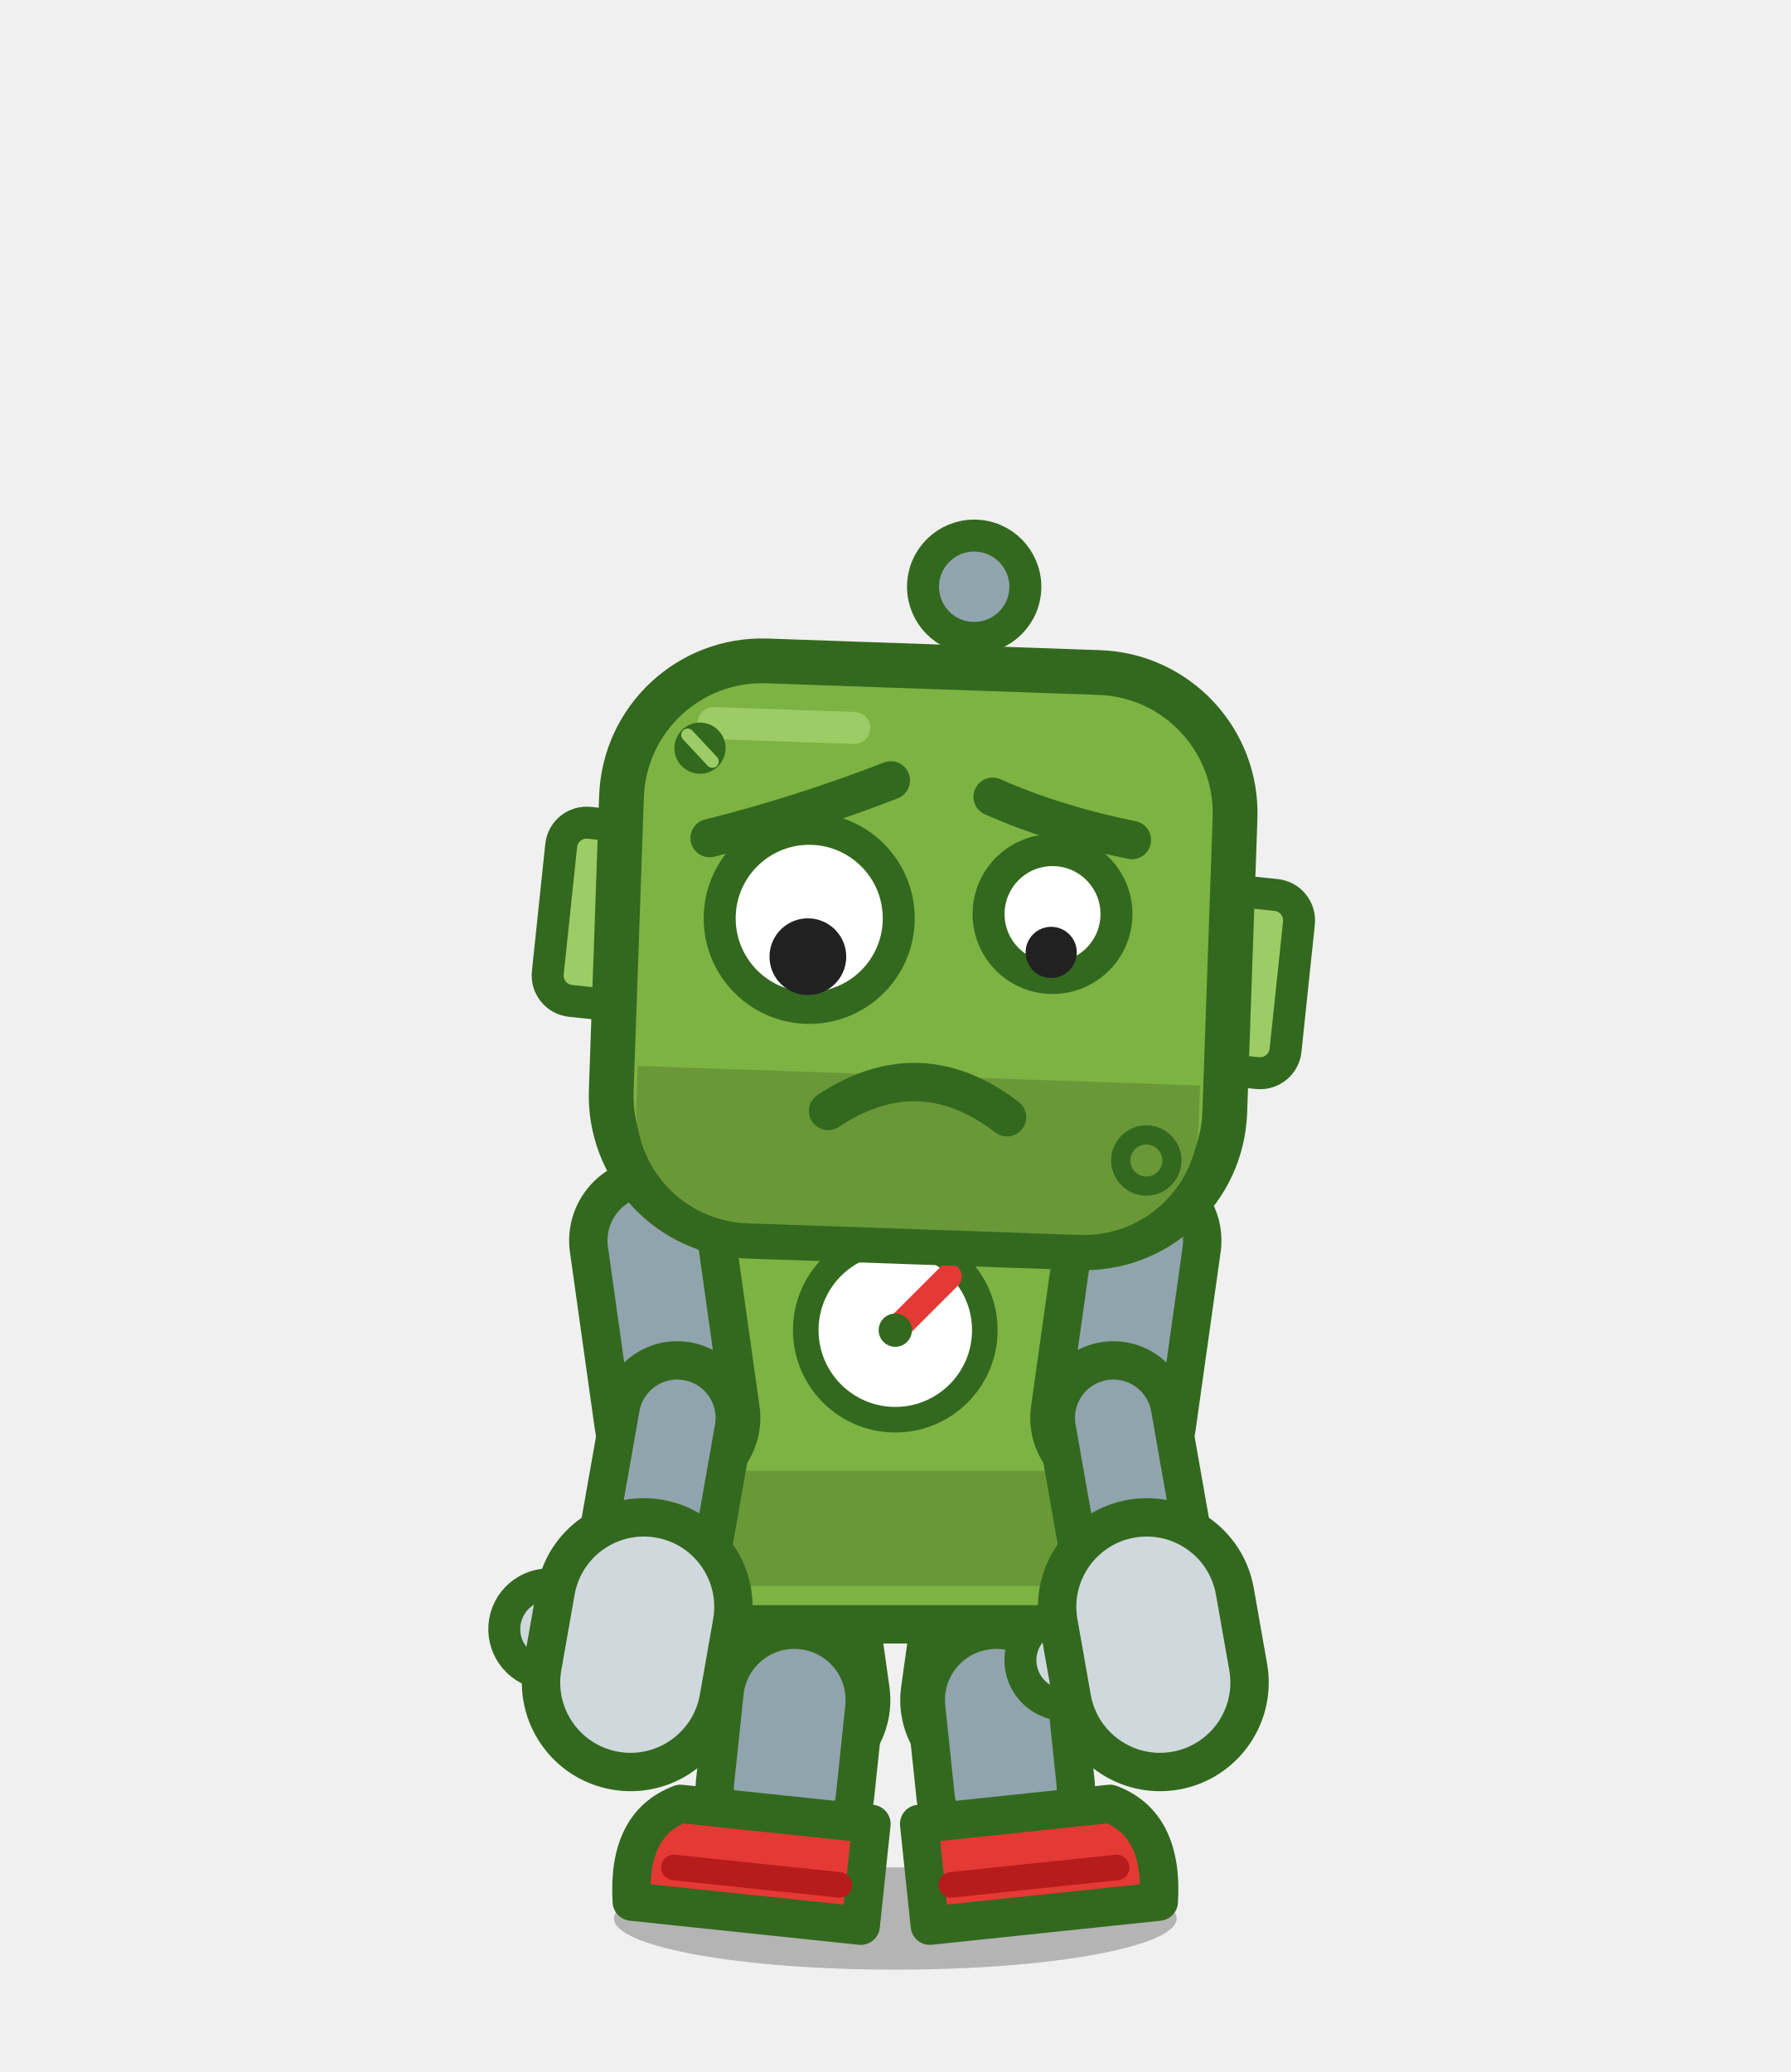
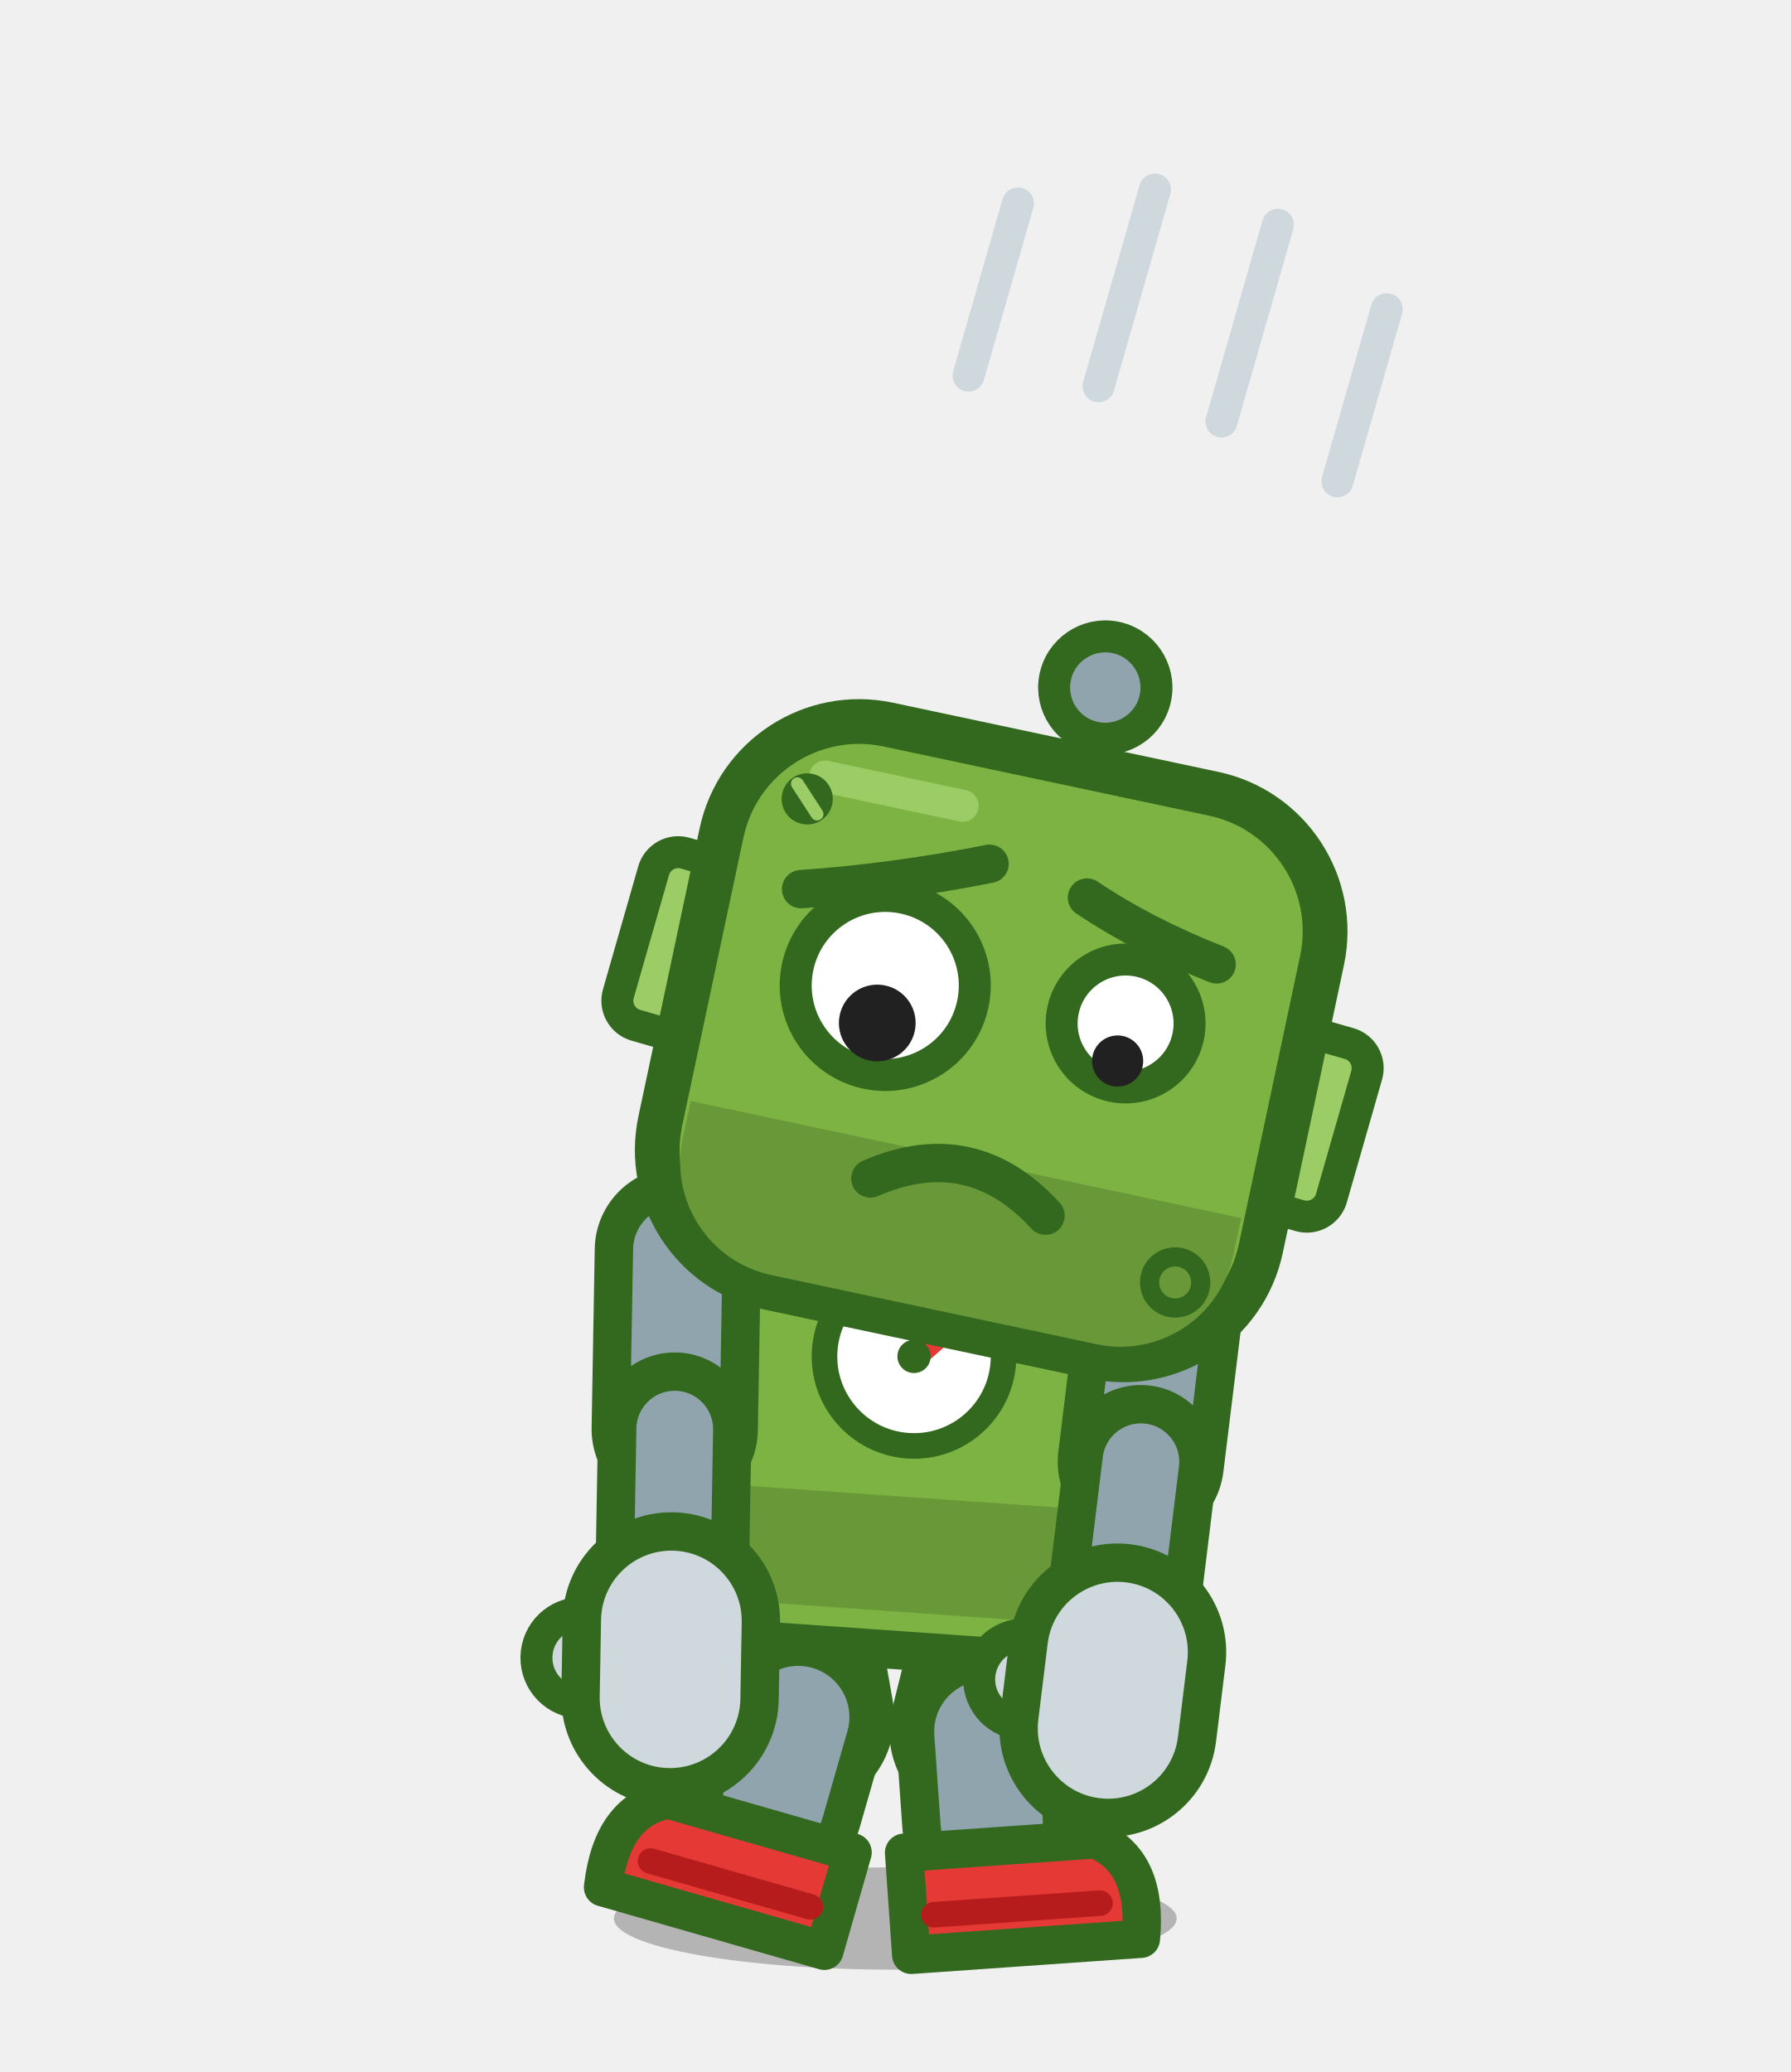
<svg xmlns="http://www.w3.org/2000/svg" viewBox="-70 -122 140 162">
  <ellipse cx="0" cy="28" rx="22" ry="4" fill="#000000" opacity="0.25" />
-   <g transform="translate(0 3) rotate(0)" />
-   <g transform="translate(0 3) rotate(0) translate(0 0) rotate(0)" />
-   <g transform="translate(0 3) rotate(0) translate(-9 0) rotate(-8)">
+   <g transform="translate(0 5) rotate(4)" />
+   <g transform="translate(0 5) rotate(4) translate(0 0) rotate(0)" />
+   <g transform="translate(0 5) rotate(4) translate(-9 0) rotate(-14)">
    <rect x="-6" y="-6" width="12" height="20" rx="6" fill="#546e7a" stroke="#33691e" stroke-width="3" stroke-linejoin="round" stroke-linecap="round" />
  </g>
-   <g transform="translate(0 3) rotate(0) translate(-9 0) rotate(-8) translate(0 8) rotate(14)">
+   <g transform="translate(0 5) rotate(4) translate(-9 0) rotate(-14) translate(0 8) rotate(26)">
    <rect x="-5.5" y="-5.5" width="11" height="18" rx="5.5" fill="#90a4ae" stroke="#33691e" stroke-width="3" stroke-linejoin="round" stroke-linecap="round" />
  </g>
-   <g transform="translate(0 3) rotate(0) translate(9 0) rotate(8)">
+   <g transform="translate(0 5) rotate(4) translate(9 0) rotate(10)">
    <rect x="-6" y="-6" width="12" height="20" rx="6" fill="#546e7a" stroke="#33691e" stroke-width="3" stroke-linejoin="round" stroke-linecap="round" />
  </g>
-   <g transform="translate(0 3) rotate(0) translate(9 0) rotate(8) translate(0 8) rotate(-14)">
+   <g transform="translate(0 5) rotate(4) translate(9 0) rotate(10) translate(0 8) rotate(-18)">
    <rect x="-5.5" y="-5.5" width="11" height="18" rx="5.5" fill="#90a4ae" stroke="#33691e" stroke-width="3" stroke-linejoin="round" stroke-linecap="round" />
  </g>
-   <g transform="translate(0 3) rotate(0) translate(-9 0) rotate(-8) translate(0 8) rotate(14) translate(0 10) rotate(0)">
+   <g transform="translate(0 5) rotate(4) translate(-9 0) rotate(-14) translate(0 8) rotate(26) translate(0 10) rotate(0)">
    <path d="M7 -1 H-8 Q-12 1 -11 7 H7 Z" fill="#e53935" stroke="#33691e" stroke-width="3" stroke-linejoin="round" stroke-linecap="round" />
    <path d="M5 4 H-8" fill="none" stroke="#b71c1c" stroke-width="2" stroke-linejoin="round" stroke-linecap="round" />
  </g>
-   <g transform="translate(0 3) rotate(0) translate(9 0) rotate(8) translate(0 8) rotate(-14) translate(0 10) rotate(0)">
+   <g transform="translate(0 5) rotate(4) translate(9 0) rotate(10) translate(0 8) rotate(-18) translate(0 10) rotate(0)">
    <path d="M-7 -1 H8 Q12 1 11 7 H-7 Z" fill="#e53935" stroke="#33691e" stroke-width="3" stroke-linejoin="round" stroke-linecap="round" />
    <path d="M-5 4 H8" fill="none" stroke="#b71c1c" stroke-width="2" stroke-linejoin="round" stroke-linecap="round" />
  </g>
-   <g transform="translate(0 3) rotate(0) translate(0 0) rotate(0)">
+   <g transform="translate(0 5) rotate(4) translate(0 0) rotate(0)">
    <rect x="-5" y="-40" width="10" height="8" rx="2" fill="#546e7a" stroke="#33691e" stroke-width="3" stroke-linejoin="round" stroke-linecap="round" />
    <path d="M-20 -34 H20 L17 -2 Q17 2 13 2 H-13 Q-17 2 -17 -2 Z" fill="#7cb342" stroke="#33691e" stroke-width="3" stroke-linejoin="round" stroke-linecap="round" />
    <path d="M-18 -10 H18 L16 -1 H-16 Z" fill="#699838" />
    <circle cx="0" cy="-21" r="7" fill="#ffffff" stroke="#33691e" stroke-width="2" stroke-linejoin="round" stroke-linecap="round" />
    <path d="M0 -21 L4.2 -25.2" fill="none" stroke="#e53935" stroke-width="2" stroke-linejoin="round" stroke-linecap="round" />
    <circle cx="0" cy="-21" r="1.3" fill="#33691e" />
    <path d="M-14 -30 H-8" fill="none" stroke="#9ccc65" stroke-width="2.5" stroke-linejoin="round" stroke-linecap="round" />
  </g>
-   <g transform="translate(0 3) rotate(0) translate(0 0) rotate(0) translate(-19 -28) rotate(-8)">
+   <g transform="translate(0 5) rotate(4) translate(0 0) rotate(0) translate(-19 -28) rotate(-3)">
    <rect x="-5" y="-5" width="10" height="24" rx="5" fill="#90a4ae" stroke="#33691e" stroke-width="3" stroke-linejoin="round" stroke-linecap="round" />
  </g>
-   <g transform="translate(0 3) rotate(0) translate(0 0) rotate(0) translate(-19 -28) rotate(-8) translate(0 14) rotate(18)">
+   <g transform="translate(0 5) rotate(4) translate(0 0) rotate(0) translate(-19 -28) rotate(-3) translate(0 14) rotate(0)">
    <rect x="-4.5" y="-4.5" width="9" height="21" rx="4.5" fill="#90a4ae" stroke="#33691e" stroke-width="3" stroke-linejoin="round" stroke-linecap="round" />
  </g>
-   <g transform="translate(0 3) rotate(0) translate(0 0) rotate(0) translate(19 -28) rotate(8)">
+   <g transform="translate(0 5) rotate(4) translate(0 0) rotate(0) translate(19 -28) rotate(3)">
    <rect x="-5" y="-5" width="10" height="24" rx="5" fill="#90a4ae" stroke="#33691e" stroke-width="3" stroke-linejoin="round" stroke-linecap="round" />
  </g>
-   <g transform="translate(0 3) rotate(0) translate(0 0) rotate(0) translate(19 -28) rotate(8) translate(0 14) rotate(-18)">
+   <g transform="translate(0 5) rotate(4) translate(0 0) rotate(0) translate(19 -28) rotate(3) translate(0 14) rotate(0)">
    <rect x="-4.5" y="-4.5" width="9" height="21" rx="4.5" fill="#90a4ae" stroke="#33691e" stroke-width="3" stroke-linejoin="round" stroke-linecap="round" />
  </g>
-   <g transform="translate(0 3) rotate(0) translate(0 0) rotate(0) translate(-19 -28) rotate(-8) translate(0 14) rotate(18) translate(0 13) rotate(0)">
+   <g transform="translate(0 5) rotate(4) translate(0 0) rotate(0) translate(-19 -28) rotate(-3) translate(0 14) rotate(0) translate(0 13) rotate(0)">
    <circle cx="-7" cy="5" r="3.5" fill="#cfd8dc" stroke="#33691e" stroke-width="2.5" stroke-linejoin="round" stroke-linecap="round" />
    <path d="M-7 2 a7 7 0 0 1 14 0 v6 a7 7 0 0 1 -14 0 Z" fill="#cfd8dc" stroke="#33691e" stroke-width="3" stroke-linejoin="round" stroke-linecap="round" />
  </g>
-   <g transform="translate(0 3) rotate(0) translate(0 0) rotate(0) translate(19 -28) rotate(8) translate(0 14) rotate(-18) translate(0 13) rotate(0)">
+   <g transform="translate(0 5) rotate(4) translate(0 0) rotate(0) translate(19 -28) rotate(3) translate(0 14) rotate(0) translate(0 13) rotate(0)">
    <circle cx="-7" cy="5" r="3.5" fill="#cfd8dc" stroke="#33691e" stroke-width="2.5" stroke-linejoin="round" stroke-linecap="round" />
    <path d="M-7 2 a7 7 0 0 1 14 0 v6 a7 7 0 0 1 -14 0 Z" fill="#cfd8dc" stroke="#33691e" stroke-width="3" stroke-linejoin="round" stroke-linecap="round" />
  </g>
-   <g transform="translate(0 3) rotate(0) translate(0 0) rotate(0) translate(0 -30) rotate(6)">
+   <g transform="translate(0 5) rotate(4) translate(0 0) rotate(0) translate(0 -26) rotate(12)">
    <g transform="translate(-32 -55)">
      <path d="M33 13 V6" fill="none" stroke="#33691e" stroke-width="3" stroke-linejoin="round" stroke-linecap="round" />
      <circle cx="33" cy="5.5" r="4" fill="#90a4ae" stroke="#33691e" stroke-width="2.5" />
      <rect x="3" y="27" width="7" height="14" rx="2" fill="#9ccc65" stroke="#33691e" stroke-width="2.5" />
      <rect x="54" y="27" width="7" height="14" rx="2" fill="#9ccc65" stroke="#33691e" stroke-width="2.5" />
      <g transform="rotate(-4 32 34)">
        <rect x="8" y="12" width="48" height="45" rx="11" fill="#7cb342" stroke="#33691e" stroke-width="3.5" />
        <path d="M10 44 H54 V47 a9 9 0 0 1 -9 9 H19 a9 9 0 0 1 -9 -9 Z" fill="#699838" />
        <path d="M15 17 H26" fill="none" stroke="#9ccc65" stroke-width="2.5" stroke-linejoin="round" stroke-linecap="round" />
        <circle cx="14" cy="19" r="2" fill="#33691e" />
        <path d="M13 18 L15 20" fill="none" stroke="#9ccc65" stroke-width="1" stroke-linejoin="round" stroke-linecap="round" />
        <circle cx="50" cy="50" r="2" fill="none" stroke="#33691e" stroke-width="1.5" />
        <g transform="translate(0 0)">
          <circle cx="23" cy="32" r="7" fill="#ffffff" stroke="#33691e" stroke-width="2.5" />
          <circle cx="23" cy="35" r="3" fill="#212121" />
          <path d="M15 26 Q22 24 29 21" fill="none" stroke="#33691e" stroke-width="3" stroke-linejoin="round" stroke-linecap="round" />
          <circle cx="42" cy="31" r="5" fill="#ffffff" stroke="#33691e" stroke-width="2.5" />
          <circle cx="42" cy="34" r="2" fill="#212121" />
          <path d="M37 22 Q42 24 48 25" fill="none" stroke="#33691e" stroke-width="3" stroke-linejoin="round" stroke-linecap="round" />
          <path d="M25 47 Q32 42 39 47" fill="none" stroke="#33691e" stroke-width="3" stroke-linejoin="round" stroke-linecap="round" />
        </g>
      </g>
    </g>
  </g>
-   <g transform="translate(0 3) rotate(0) translate(0 0) rotate(0) translate(0 -30) rotate(6) translate(0 0) rotate(0)" />
+   <g transform="translate(0 5) rotate(4) translate(0 0) rotate(0) translate(0 -26) rotate(12) translate(0 0) rotate(0)">
+     <path d="M-16 -84 V-70 M-6 -88 V-72 M4 -88 V-72 M14 -84 V-70" fill="none" stroke="#cfd8dc" stroke-width="2.5" stroke-linejoin="round" stroke-linecap="round" />
+   </g>
</svg>
